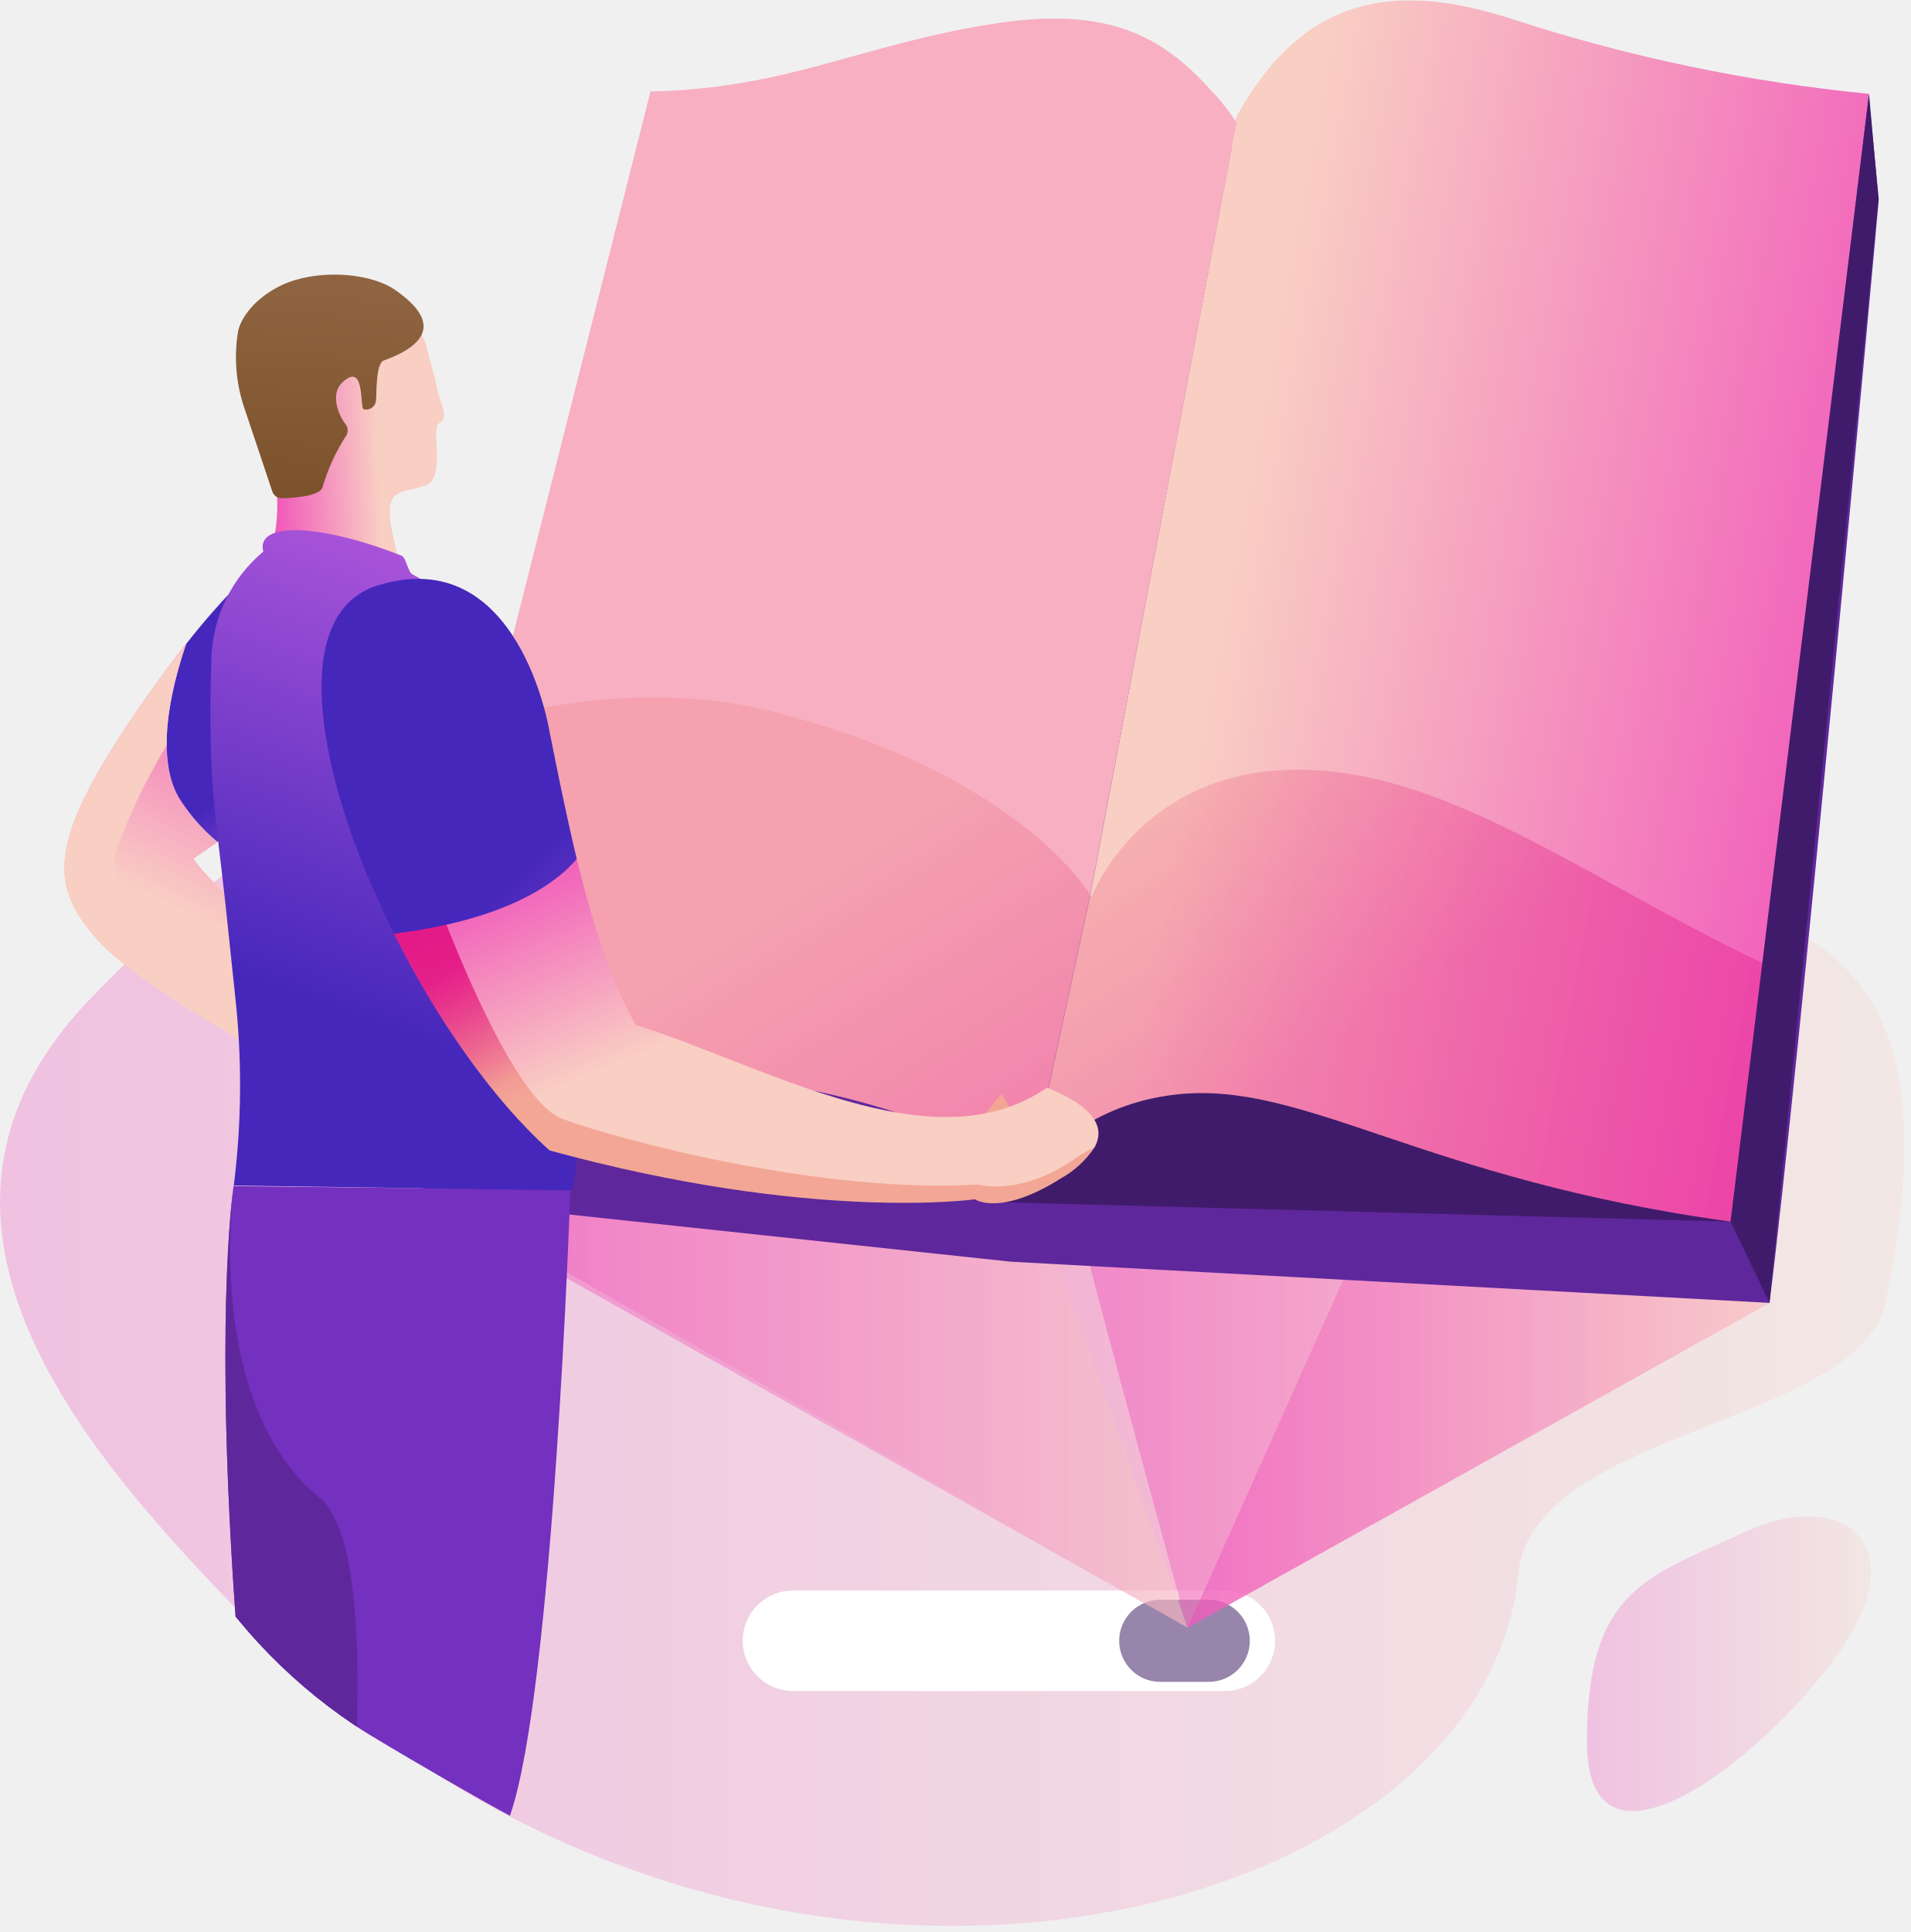
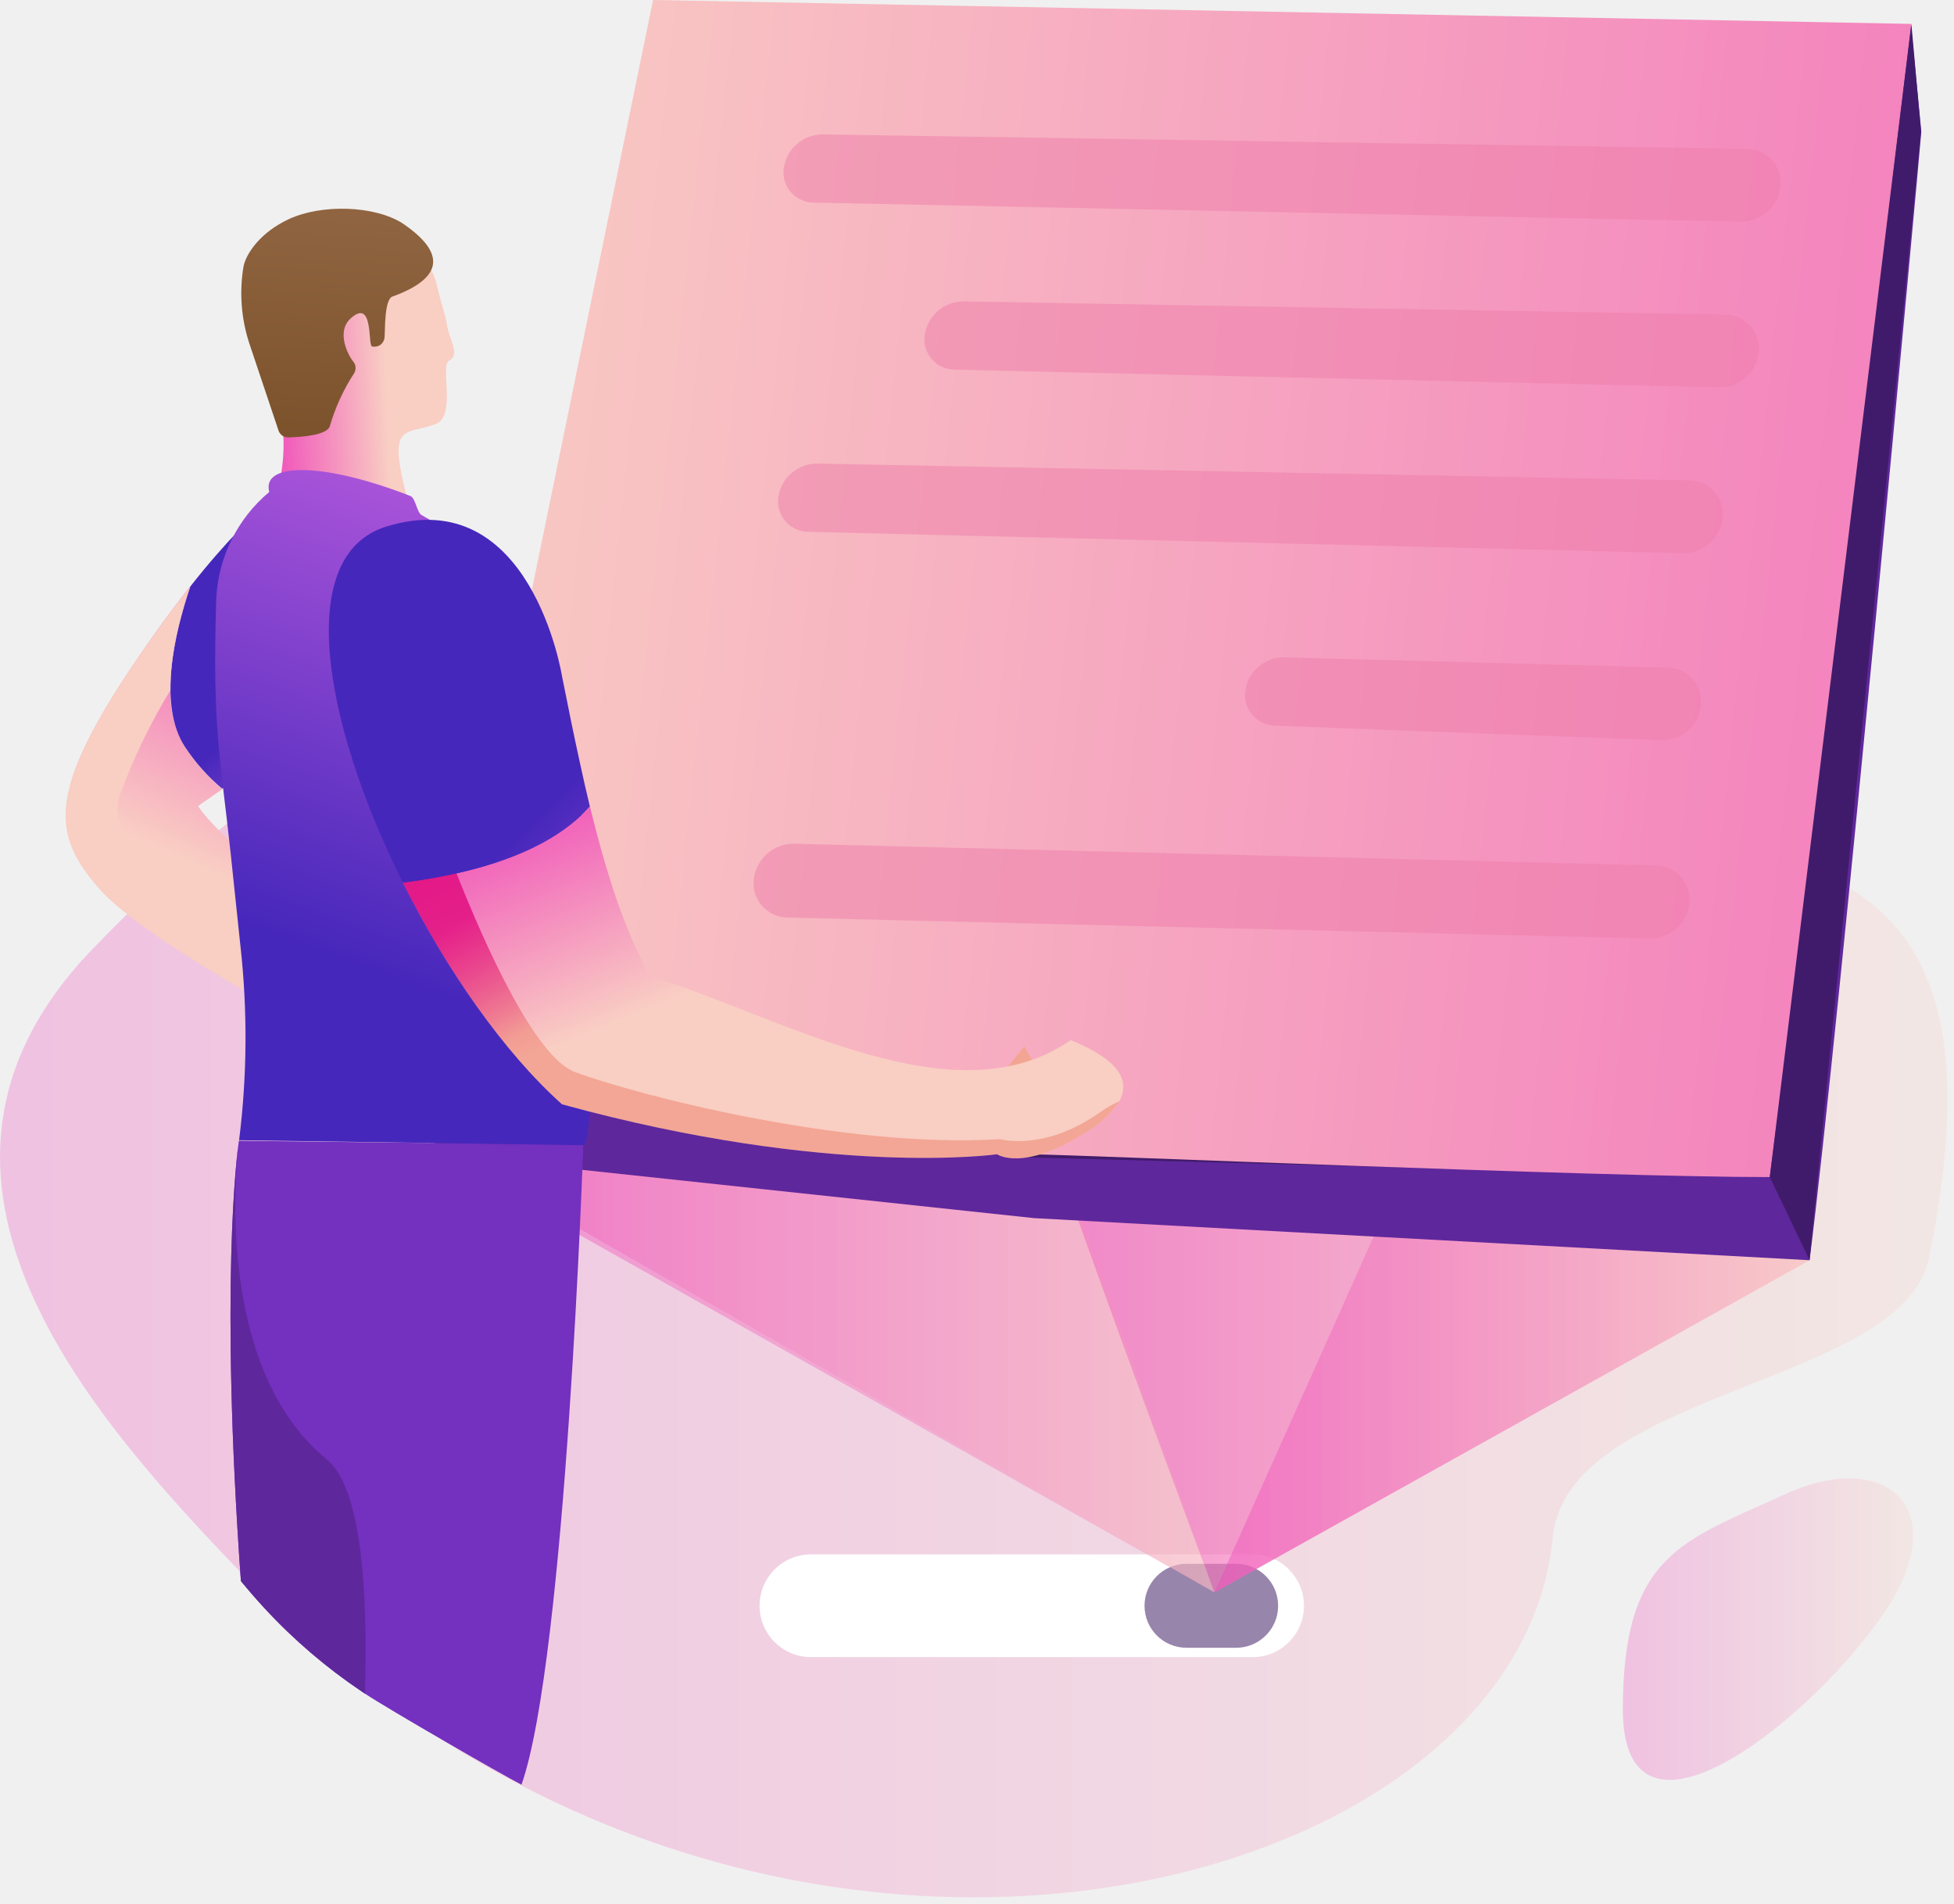
- <svg xmlns="http://www.w3.org/2000/svg" width="271px" height="274px" viewBox="0 0 271 274" version="1.1">
+ <svg xmlns="http://www.w3.org/2000/svg" width="271px" height="264px" viewBox="0 0 271 264" version="1.1">
  <defs>
    <linearGradient x1="-0.001%" y1="49.994%" x2="99.999%" y2="49.994%" id="linearGradient-1">
      <stop stop-color="#EF44B9" offset="0%" />
      <stop stop-color="#F9CEC3" offset="100%" />
    </linearGradient>
    <linearGradient x1="-0.001%" y1="49.994%" x2="99.999%" y2="49.994%" id="linearGradient-2">
      <stop stop-color="#EF44B9" offset="0%" />
      <stop stop-color="#F9CEC3" offset="100%" />
    </linearGradient>
    <linearGradient x1="6.14917106e-06%" y1="50.084%" x2="100%" y2="50.084%" id="linearGradient-3">
      <stop stop-color="#EF44B9" offset="0%" />
      <stop stop-color="#F9CEC3" offset="100%" />
    </linearGradient>
    <linearGradient x1="6.14917106e-06%" y1="50.084%" x2="100%" y2="50.084%" id="linearGradient-4">
      <stop stop-color="#EF44B9" offset="0%" />
      <stop stop-color="#F9CEC3" offset="100%" />
    </linearGradient>
    <linearGradient x1="0%" y1="50%" x2="100%" y2="50%" id="linearGradient-5">
      <stop stop-color="#EF44B9" offset="0%" />
      <stop stop-color="#F9CEC3" offset="100%" />
    </linearGradient>
    <linearGradient x1="0%" y1="50%" x2="100%" y2="50%" id="linearGradient-6">
      <stop stop-color="#EF44B9" offset="0%" />
      <stop stop-color="#F9CEC3" offset="100%" />
    </linearGradient>
    <linearGradient x1="-0.003%" y1="49.994%" x2="100%" y2="49.994%" id="linearGradient-7">
      <stop stop-color="#EF44B9" offset="0%" />
      <stop stop-color="#F9CEC3" offset="100%" />
    </linearGradient>
    <linearGradient x1="0%" y1="50%" x2="100%" y2="50%" id="linearGradient-8">
      <stop stop-color="#EF44B9" offset="0%" />
      <stop stop-color="#F9CEC3" offset="100%" />
    </linearGradient>
-     <linearGradient x1="114.669%" y1="68.758%" x2="24.373%" y2="44.21%" id="linearGradient-9">
+     <linearGradient x1="187.281%" y1="62.327%" x2="-4.402%" y2="46.195%" id="linearGradient-9">
      <stop stop-color="#EF40B9" offset="0%" />
      <stop stop-color="#F9CEC3" offset="100%" />
    </linearGradient>
-     <linearGradient x1="71.08%" y1="51.997%" x2="27.487%" y2="48.326%" id="linearGradient-10">
+     <linearGradient x1="72.387%" y1="-9.215%" x2="52.671%" y2="61.879%" id="linearGradient-10">
      <stop stop-color="#EF40B9" offset="0%" />
      <stop stop-color="#F9CEC3" offset="100%" />
    </linearGradient>
-     <linearGradient x1="70.621%" y1="63.777%" x2="27.977%" y2="38.449%" id="linearGradient-11">
+     <linearGradient x1="62.392%" y1="77.629%" x2="104.628%" y2="203.239%" id="linearGradient-11">
+       <stop stop-color="#4627BB" offset="0%" />
+       <stop stop-color="#E06CEA" offset="62%" />
+     </linearGradient>
+     <linearGradient x1="77.966%" y1="-59.537%" x2="63.634%" y2="8.538%" id="linearGradient-12">
      <stop stop-color="#EF40B9" offset="0%" />
      <stop stop-color="#F9CEC3" offset="100%" />
    </linearGradient>
-     <linearGradient x1="72.387%" y1="-9.215%" x2="52.671%" y2="61.879%" id="linearGradient-12">
+     <linearGradient x1="-12.167%" y1="54.497%" x2="60.946%" y2="49.772%" id="linearGradient-13">
      <stop stop-color="#EF40B9" offset="0%" />
      <stop stop-color="#F9CEC3" offset="100%" />
    </linearGradient>
-     <linearGradient x1="62.392%" y1="77.629%" x2="104.628%" y2="203.239%" id="linearGradient-13">
+     <linearGradient x1="44.133%" y1="134.128%" x2="68.903%" y2="-312.866%" id="linearGradient-14">
+       <stop stop-color="#754C24" offset="0%" />
+       <stop stop-color="#CF9E85" offset="100%" />
+     </linearGradient>
+     <linearGradient x1="46.231%" y1="75.267%" x2="81.972%" y2="-102.026%" id="linearGradient-15">
      <stop stop-color="#4627BB" offset="0%" />
      <stop stop-color="#E06CEA" offset="62%" />
    </linearGradient>
-     <linearGradient x1="77.966%" y1="-59.537%" x2="63.634%" y2="8.538%" id="linearGradient-14">
+     <linearGradient x1="6.193%" y1="-2.55%" x2="47.145%" y2="46.575%" id="linearGradient-16">
      <stop stop-color="#EF40B9" offset="0%" />
      <stop stop-color="#F9CEC3" offset="100%" />
    </linearGradient>
-     <linearGradient x1="-12.167%" y1="54.497%" x2="60.946%" y2="49.772%" id="linearGradient-15">
-       <stop stop-color="#EF40B9" offset="0%" />
-       <stop stop-color="#F9CEC3" offset="100%" />
-     </linearGradient>
-     <linearGradient x1="44.133%" y1="134.128%" x2="68.903%" y2="-312.866%" id="linearGradient-16">
-       <stop stop-color="#754C24" offset="0%" />
-       <stop stop-color="#CF9E85" offset="100%" />
-     </linearGradient>
-     <linearGradient x1="46.231%" y1="75.267%" x2="81.972%" y2="-102.026%" id="linearGradient-17">
+     <linearGradient x1="71.691%" y1="87.106%" x2="187.098%" y2="251.46%" id="linearGradient-17">
      <stop stop-color="#4627BB" offset="0%" />
      <stop stop-color="#E06CEA" offset="62%" />
    </linearGradient>
-     <linearGradient x1="6.193%" y1="-2.55%" x2="47.145%" y2="46.575%" id="linearGradient-18">
-       <stop stop-color="#EF40B9" offset="0%" />
-       <stop stop-color="#F9CEC3" offset="100%" />
-     </linearGradient>
-     <linearGradient x1="71.691%" y1="87.106%" x2="187.098%" y2="251.46%" id="linearGradient-19">
-       <stop stop-color="#4627BB" offset="0%" />
-       <stop stop-color="#E06CEA" offset="62%" />
-     </linearGradient>
-     <linearGradient x1="5.974%" y1="19.852%" x2="30.162%" y2="35.779%" id="linearGradient-20">
+     <linearGradient x1="5.974%" y1="19.852%" x2="30.162%" y2="35.779%" id="linearGradient-18">
      <stop stop-color="#EF40B9" offset="0%" />
      <stop stop-color="#F9CEC3" offset="100%" />
    </linearGradient>
  </defs>
  <g id="Page-1" stroke="none" stroke-width="1" fill="none" fill-rule="evenodd">
-     <g id="repayment" fill-rule="nonzero">
-       <g id="Layer_15" opacity="0.27" transform="translate(0, 97)">
+     <g id="repayment">
+       <g id="Layer_15" opacity="0.27" transform="translate(0, 87)" fill-rule="nonzero">
        <g id="Group" fill="url(#linearGradient-2)">
          <path d="M215.341,126.275 C210.417,177.75 103.295,203.857 34.267,131.991 C13.739,110.616 -17.953,76.543 12.821,44.638 C60.097,-4.38 95.75,-5.03 117.926,5.716 C204.24,47.682 285.702,-1.933 267.543,87.443 C263.932,105.189 217.304,105.658 215.341,126.275 Z" id="Shape" />
        </g>
        <g id="Group" transform="translate(224.1827, 117.398)" fill="url(#linearGradient-4)">
          <path d="M23.337,2.854 C9.246,9.338 0.9,11.072 0.891,32.655 C0.882,54.238 25.425,35.599 36.454,20.256 C47.484,4.913 37.508,-3.666 23.337,2.854 Z" id="Shape" />
        </g>
      </g>
-       <g id="Layer_7" transform="translate(105, 225)">
+       <g id="Layer_7" transform="translate(105, 215)" fill-rule="nonzero">
        <path d="M7.469,0.574 L68.721,0.574 C72.656,0.574 75.846,3.764 75.846,7.699 L75.846,7.699 C75.846,11.634 72.656,14.824 68.721,14.824 L7.469,14.824 C3.534,14.824 0.344,11.634 0.344,7.699 L0.344,7.699 C0.344,3.764 3.534,0.574 7.469,0.574 Z" id="Rectangle-path" fill="#FFFFFF" />
        <path d="M59.557,1.879 L66.439,1.879 C69.656,1.879 72.263,4.487 72.263,7.703 L72.263,7.703 C72.263,10.919 69.656,13.526 66.439,13.526 L59.557,13.526 C56.341,13.526 53.733,10.919 53.733,7.703 L53.733,7.703 C53.733,4.487 56.341,1.879 59.557,1.879 Z" id="Rectangle-path" fill="#411F66" opacity="0.546" />
      </g>
-       <g id="Layer_14" transform="translate(9, 0)">
-         <polygon id="Shape" fill="url(#linearGradient-5)" opacity="0.42" points="51.528 170.1 159.428 230.847 241.97 184.777" />
-         <path d="M83.264,12.972 C82.867,15.678 159.428,230.856 159.428,230.847 L47.432,166.708 L83.264,12.972 Z" id="Shape" fill="url(#linearGradient-6)" opacity="0.42" />
-         <path d="M139.5,154.259 C139.094,157.019 159.428,230.856 159.428,230.856 L241.97,184.786 L139.5,154.259 Z" id="Shape" fill="url(#linearGradient-7)" opacity="0.42" />
-         <path d="M256.088,13.315 C255.682,16.021 159.428,230.847 159.428,230.847 L241.97,184.777 L256.088,13.315 Z" id="Shape" fill="url(#linearGradient-8)" opacity="0.42" />
-         <path d="M241.97,184.777 L134.413,178.94 L51.564,170.091 L47.288,146.239 L71.897,117.976 L165.084,21.181 L256.024,13.423 L257.468,28.245 C257.152,32.34 246.047,152.779 241.97,184.777 Z" id="Shape" fill="#5F279C" />
-         <path d="M132.608,170.497 L236.44,173.257 C236.44,173.257 167.438,148.99 166.654,148.467 C165.869,147.944 142.595,149.541 142.595,149.541 L132.608,170.497 Z" id="Shape" fill="#411B6B" />
-         <path d="M166.464,16.373 L166.464,17.095 L145.635,126.871 L137.209,165.851 C136.905,166.131 136.622,166.432 136.361,166.753 C124.706,158.12 107.106,153.925 89.542,152.076 C74.935,150.67 60.241,150.399 45.592,151.264 L60.765,101.937 L83.264,12.972 C103.11,12.548 113.213,6.179 132.626,3.266 C149.496,0.74 156.74,6.107 163.108,13.189 C164.278,14.445 165.337,15.801 166.275,17.239 C166.329,16.914 166.392,16.644 166.464,16.373 Z" id="Shape" fill="#F7AFC1" />
-         <path d="M256.088,13.315 L241.194,136.677 L236.449,173.248 C192.706,167.24 176.099,153.257 157.966,155.206 C145.454,156.523 139.149,164.128 137.218,165.878 L145.644,126.898 L166.428,17.14 L166.428,16.418 C175.449,0.379 187.474,-3.284 206.039,2.887 C222.3,8.146 239.079,11.642 256.088,13.315 L256.088,13.315 Z" id="Shape" fill="url(#linearGradient-9)" />
-         <g id="Group" opacity="0.4" style="mix-blend-mode: multiply;" transform="translate(45.10489, 98.32867)" fill="url(#linearGradient-11)">
-           <path d="M196.089,38.348 L191.344,74.919 C147.601,68.911 130.994,54.929 112.861,56.877 C100.349,58.194 94.044,65.799 92.113,67.549 C91.809,67.829 91.526,68.131 91.265,68.451 C79.61,59.818 62.01,55.623 44.446,53.774 C29.839,52.368 15.145,52.097 0.496,52.962 L15.66,3.608 C27.767,0.559 41.993,-0.902 55.894,2.706 C88.37,11.006 99.077,26.296 100.53,28.587 C100.595,28.683 100.656,28.783 100.71,28.885 C100.71,28.885 108.64,7.659 135.982,11.24 C154.989,13.676 174.367,28.154 196.089,38.348 Z" id="Shape" />
-         </g>
-         <polyline id="Shape" fill="#F3A594" points="130.001 158.85 133.05 155.134 134.313 157.254 130.669 158.85" />
-         <path d="M39.783,155.603 C39.783,155.603 38.348,154.863 36.03,153.618 L35.822,153.51 C27.857,149.225 10.203,139.365 4.844,133.321 C-2.084,125.518 -2.625,119.393 11.655,99.041 L12.124,98.374 C14.028,95.667 15.787,93.34 17.401,91.283 C15.976,95.478 14.578,100.864 14.641,105.717 C14.546,108.51 15.263,111.271 16.707,113.664 C18.123,115.829 19.843,117.779 21.813,119.456 L18.475,121.783 C18.475,121.783 20.748,125.761 31.447,133.51 C42.146,141.26 39.783,155.603 39.783,155.603 Z" id="Shape" fill="url(#linearGradient-12)" />
-         <path d="M33.206,111.355 L28.055,114.963 L21.813,119.393 C19.847,117.735 18.128,115.807 16.707,113.664 C12.882,107.927 15.11,98.076 17.401,91.328 C18.691,89.687 19.882,88.243 21.01,86.962 C29.3,77.4 32.737,77.183 32.737,77.183 L33.206,111.355 Z" id="Shape" fill="url(#linearGradient-13)" />
-         <path d="M36.03,153.618 L35.822,153.51 C27.857,149.225 10.203,139.365 4.844,133.321 C-2.084,125.518 -2.625,119.393 11.655,99.041 L12.124,98.374 C14.028,95.667 15.787,93.34 17.401,91.283 C15.976,95.478 14.578,100.864 14.641,105.717 C11.839,110.315 9.494,115.176 7.641,120.232 C6.771,122.619 7.561,125.295 9.589,126.826 C19.738,134.521 29.769,142.802 36.03,153.618 Z" id="Shape" fill="url(#linearGradient-14)" />
-         <path d="M71.897,168.773 C71.897,168.773 69.507,239.85 63.327,257.513 C60.675,256.16 44.897,247.076 41.605,244.883 L41.127,244.559 C36.243,241.275 31.757,237.437 27.758,233.12 C26.603,231.875 25.493,230.585 24.411,229.277 C21.497,188.43 23.851,170.154 24.122,168.259 L24.122,168.259 C24.117,168.245 24.117,168.229 24.122,168.214 L24.122,168.214 L71.897,168.773 Z" id="Shape" fill="#7430BF" />
-         <path d="M53.278,60.017 C51.997,60.666 54.324,67.72 51.42,68.812 C47.721,70.201 45.24,68.812 46.711,75.875 C46.927,76.958 47.243,78.23 47.613,79.745 C42.11,78.961 29.787,76.805 29.787,76.805 C30.194,74.878 30.373,72.91 30.32,70.941 C30.094,67.026 28.741,61.541 30.157,55.795 C30.33,55.089 30.541,54.394 30.789,53.711 C33.495,46.233 38.005,44.013 43.364,43.499 C47.208,43.142 50.719,45.695 51.564,49.462 C52.051,51.645 52.827,53.792 52.971,54.956 C53.278,57.085 54.884,59.223 53.278,60.017 Z" id="Shape" fill="url(#linearGradient-15)" />
-         <path d="M24.772,46.963 C25.114,45.24 27.027,42.254 31.086,40.378 C35.651,38.276 42.904,38.502 46.801,40.955 C52.89,45.069 52.511,48.56 45.421,51.131 C44.275,51.546 44.428,55.885 44.329,56.832 C44.287,57.237 44.07,57.604 43.736,57.836 C43.401,58.068 42.982,58.143 42.588,58.041 C41.993,57.897 42.832,51.239 39.62,54.171 C37.563,56.056 39.331,59.349 39.999,60.152 C40.386,60.624 40.423,61.292 40.089,61.803 C38.627,64.05 37.503,66.5 36.751,69.074 C36.409,70.364 32.809,70.616 30.996,70.661 C30.399,70.681 29.855,70.318 29.643,69.759 L25.574,57.617 C24.45,54.183 24.174,50.527 24.772,46.963 L24.772,46.963 Z" id="Shape" fill="url(#linearGradient-16)" />
-         <path d="M73.16,149.748 C73.16,151.219 73.16,152.581 73.16,153.826 C72.998,169.423 71.915,168.828 71.915,168.828 L24.158,168.133 C25.278,159.229 25.345,150.224 24.357,141.305 C23.815,136.109 23.364,131.806 22.976,128.206 C21.524,114.819 20.433,110.841 20.992,93.024 C21.267,87.282 23.933,81.917 28.344,78.23 C27.216,73.99 36.21,74.198 47.937,78.798 C48.623,79.069 48.84,81.144 49.489,81.441 C52.362,83.055 55.08,84.93 57.608,87.043 C69.579,99.303 73.16,121.937 73.16,149.748 Z" id="Shape" fill="url(#linearGradient-17)" />
-         <path d="M146.23,162.738 C145.013,164.552 143.384,166.051 141.476,167.114 C132.825,172.58 129.28,170.082 129.28,170.082 C129.28,170.082 106.204,173.374 68.947,163.153 C60.828,155.883 52.872,144.426 46.873,132.401 C49.579,132.058 52.069,131.634 54.315,131.129 C64.238,128.901 69.768,125.283 72.808,121.837 C75.208,131.508 77.517,138.761 81.144,145.355 C99.664,151.128 123.344,165.463 139.5,154.25 C146.338,157.037 147.773,159.951 146.23,162.738 Z" id="Shape" fill="url(#linearGradient-18)" />
-         <path d="M72.808,121.837 C69.083,126.059 61.64,130.543 46.873,132.401 C46.72,132.112 46.575,131.815 46.431,131.499 C35.894,110.056 31.772,87.016 44.546,83.038 C64.662,76.778 68.947,103.786 68.947,103.786 C69.849,108.36 70.67,112.347 71.446,115.865 C71.915,118.049 72.366,120.024 72.808,121.837 Z" id="Shape" fill="url(#linearGradient-19)" />
-         <path d="M146.23,162.738 C145.013,164.552 143.384,166.051 141.476,167.114 C132.825,172.58 129.28,170.082 129.28,170.082 C129.28,170.082 106.204,173.374 68.947,163.153 C60.828,155.883 52.872,144.426 46.873,132.401 C49.579,132.058 52.069,131.634 54.315,131.129 C58.294,141.169 65.204,156.595 70.724,158.67 C79.006,161.773 107.972,169.36 129.704,167.98 C129.704,167.98 135.757,169.784 143.596,164.236 C144.42,163.648 145.303,163.146 146.23,162.738 Z" id="Shape" fill="url(#linearGradient-20)" style="mix-blend-mode: multiply;" />
-         <path d="M41.605,244.883 L41.127,244.559 C36.243,241.275 31.757,237.437 27.758,233.12 C26.603,231.875 25.493,230.585 24.411,229.277 C21.497,188.43 23.851,170.154 24.122,168.259 C23.806,170.713 20.514,199.535 36.337,212.417 C41.298,216.449 42.02,231.587 41.605,244.883 Z" id="Shape" fill="#5F279C" />
-         <polygon id="Shape" fill="#411B6B" points="236.449 173.248 241.97 184.777 257.423 28.245 256.088 13.315" />
+       <g id="Layer_14" transform="translate(9, 0)" fill-rule="nonzero">
+         <polygon id="Shape" fill="url(#linearGradient-5)" opacity="0.42" points="51.528 160.1 159.428 220.847 241.97 174.777" />
+         <path d="M83.264,2.972 C82.867,5.678 159.428,220.856 159.428,220.847 L47.432,156.708 L83.264,2.972 Z" id="Shape" fill="url(#linearGradient-6)" opacity="0.42" />
+         <path d="M132.608,145.134 C132.202,147.894 159.428,220.856 159.428,220.856 L241.97,174.786 L132.608,145.134 Z" id="Shape" fill="url(#linearGradient-7)" opacity="0.42" />
+         <path d="M256.088,3.315 C255.682,6.021 159.428,220.847 159.428,220.847 L241.97,174.777 L256.088,3.315 Z" id="Shape" fill="url(#linearGradient-8)" opacity="0.42" />
+         <path d="M241.97,174.777 L134.413,168.94 L51.564,160.091 L47.288,136.239 L71.897,107.976 L165.084,11.181 L256.024,3.423 L257.468,18.245 C257.152,22.34 246.047,142.779 241.97,174.777 Z" id="Shape" fill="#5F279C" />
+         <path d="M132.608,160.497 L236.44,163.257 C236.44,163.257 167.438,138.99 166.654,138.467 C165.869,137.944 142.595,139.541 142.595,139.541 L132.608,160.497 Z" id="Shape" fill="#411B6B" />
+         <path d="M241.194,126.677 L236.449,163.248 C212.804,163.248 139.494,160.1 134.313,160.1 L54.706,130.767 L81.574,0 L256.088,3.315 L241.194,126.677 Z" id="Shape" fill="url(#linearGradient-9)" />
+         <polyline id="Shape" fill="#F3A594" points="130.001 148.85 133.05 145.134 134.313 147.254 130.669 148.85" />
+         <path d="M39.783,145.603 C39.783,145.603 38.348,144.863 36.03,143.618 L35.822,143.51 C27.857,139.225 10.203,129.365 4.844,123.321 C-2.084,115.518 -2.625,109.393 11.655,89.041 L12.124,88.374 C14.028,85.667 15.787,83.34 17.401,81.283 C15.976,85.478 14.578,90.864 14.641,95.717 C14.546,98.51 15.263,101.271 16.707,103.664 C18.123,105.829 19.843,107.779 21.813,109.456 L18.475,111.783 C18.475,111.783 20.748,115.761 31.447,123.51 C42.146,131.26 39.783,145.603 39.783,145.603 Z" id="Shape" fill="url(#linearGradient-10)" />
+         <path d="M33.206,101.355 L28.055,104.963 L21.813,109.393 C19.847,107.735 18.128,105.807 16.707,103.664 C12.882,97.927 15.11,88.076 17.401,81.328 C18.691,79.687 19.882,78.243 21.01,76.962 C29.3,67.4 32.737,67.183 32.737,67.183 L33.206,101.355 Z" id="Shape" fill="url(#linearGradient-11)" />
+         <path d="M36.03,143.618 L35.822,143.51 C27.857,139.225 10.203,129.365 4.844,123.321 C-2.084,115.518 -2.625,109.393 11.655,89.041 L12.124,88.374 C14.028,85.667 15.787,83.34 17.401,81.283 C15.976,85.478 14.578,90.864 14.641,95.717 C11.839,100.315 9.494,105.176 7.641,110.232 C6.771,112.619 7.561,115.295 9.589,116.826 C19.738,124.521 29.769,132.802 36.03,143.618 Z" id="Shape" fill="url(#linearGradient-12)" />
+         <path d="M71.897,158.773 C71.897,158.773 69.507,229.85 63.327,247.513 C60.675,246.16 44.897,237.076 41.605,234.883 L41.127,234.559 C36.243,231.275 31.757,227.437 27.758,223.12 C26.603,221.875 25.493,220.585 24.411,219.277 C21.497,178.43 23.851,160.154 24.122,158.259 L24.122,158.259 C24.117,158.245 24.117,158.229 24.122,158.214 L24.122,158.214 L71.897,158.773 Z" id="Shape" fill="#7430BF" />
+         <path d="M53.278,50.017 C51.997,50.666 54.324,57.72 51.42,58.812 C47.721,60.201 45.24,58.812 46.711,65.875 C46.927,66.958 47.243,68.23 47.613,69.745 C42.11,68.961 29.787,66.805 29.787,66.805 C30.194,64.878 30.373,62.91 30.32,60.941 C30.094,57.026 28.741,51.541 30.157,45.795 C30.33,45.089 30.541,44.394 30.789,43.711 C33.495,36.233 38.005,34.013 43.364,33.499 C47.208,33.142 50.719,35.695 51.564,39.462 C52.051,41.645 52.827,43.792 52.971,44.956 C53.278,47.085 54.884,49.223 53.278,50.017 Z" id="Shape" fill="url(#linearGradient-13)" />
+         <path d="M24.772,36.963 C25.114,35.24 27.027,32.254 31.086,30.378 C35.651,28.276 42.904,28.502 46.801,30.955 C52.89,35.069 52.511,38.56 45.421,41.131 C44.275,41.546 44.428,45.885 44.329,46.832 C44.287,47.237 44.07,47.604 43.736,47.836 C43.401,48.068 42.982,48.143 42.588,48.041 C41.993,47.897 42.832,41.239 39.62,44.171 C37.563,46.056 39.331,49.349 39.999,50.152 C40.386,50.624 40.423,51.292 40.089,51.803 C38.627,54.05 37.503,56.5 36.751,59.074 C36.409,60.364 32.809,60.616 30.996,60.661 C30.399,60.681 29.855,60.318 29.643,59.759 L25.574,47.617 C24.45,44.183 24.174,40.527 24.772,36.963 L24.772,36.963 Z" id="Shape" fill="url(#linearGradient-14)" />
+         <path d="M73.16,139.748 C73.16,141.219 73.16,142.581 73.16,143.826 C72.998,159.423 71.915,158.828 71.915,158.828 L24.158,158.133 C25.278,149.229 25.345,140.224 24.357,131.305 C23.815,126.109 23.364,121.806 22.976,118.206 C21.524,104.819 20.433,100.841 20.992,83.024 C21.267,77.282 23.933,71.917 28.344,68.23 C27.216,63.99 36.21,64.198 47.937,68.798 C48.623,69.069 48.84,71.144 49.489,71.441 C52.362,73.055 55.08,74.93 57.608,77.043 C69.579,89.303 73.16,111.937 73.16,139.748 Z" id="Shape" fill="url(#linearGradient-15)" />
+         <path d="M146.23,152.738 C145.013,154.552 143.384,156.051 141.476,157.114 C132.825,162.58 129.28,160.082 129.28,160.082 C129.28,160.082 106.204,163.374 68.947,153.153 C60.828,145.883 52.872,134.426 46.873,122.401 C49.579,122.058 52.069,121.634 54.315,121.129 C64.238,118.901 69.768,115.283 72.808,111.837 C75.208,121.508 77.517,128.761 81.144,135.355 C99.664,141.128 123.344,155.463 139.5,144.25 C146.338,147.037 147.773,149.951 146.23,152.738 Z" id="Shape" fill="url(#linearGradient-16)" />
+         <path d="M72.808,111.837 C69.083,116.059 61.64,120.543 46.873,122.401 C46.72,122.112 46.575,121.815 46.431,121.499 C35.894,100.056 31.772,77.016 44.546,73.038 C64.662,66.778 68.947,93.786 68.947,93.786 C69.849,98.36 70.67,102.347 71.446,105.865 C71.915,108.049 72.366,110.024 72.808,111.837 Z" id="Shape" fill="url(#linearGradient-17)" />
+         <path d="M146.23,152.738 C145.013,154.552 143.384,156.051 141.476,157.114 C132.825,162.58 129.28,160.082 129.28,160.082 C129.28,160.082 106.204,163.374 68.947,153.153 C60.828,145.883 52.872,134.426 46.873,122.401 C49.579,122.058 52.069,121.634 54.315,121.129 C58.294,131.169 65.204,146.595 70.724,148.67 C79.006,151.773 107.972,159.36 129.704,157.98 C129.704,157.98 135.757,159.784 143.596,154.236 C144.42,153.648 145.303,153.146 146.23,152.738 Z" id="Shape" fill="url(#linearGradient-18)" style="mix-blend-mode: multiply;" />
+         <path d="M41.605,234.883 L41.127,234.559 C36.243,231.275 31.757,227.437 27.758,223.12 C26.603,221.875 25.493,220.585 24.411,219.277 C21.497,178.43 23.851,160.154 24.122,158.259 C23.806,160.713 20.514,189.535 36.337,202.417 C41.298,206.449 42.02,221.587 41.605,234.883 Z" id="Shape" fill="#5F279C" />
+         <polygon id="Shape" fill="#411B6B" points="236.449 163.248 241.97 174.777 257.423 18.245 256.088 3.315" />
      </g>
+       <path d="M114.195,18.636 L242.318,20.638 C244.916,20.678 246.989,22.817 246.948,25.414 C246.946,25.538 246.94,25.661 246.928,25.784 L246.928,25.784 C246.658,28.64 244.229,30.805 241.361,30.746 L112.772,28.098 C110.456,28.051 108.618,26.135 108.666,23.82 C108.669,23.639 108.685,23.459 108.712,23.281 L108.712,23.281 C109.119,20.578 111.462,18.593 114.195,18.636 Z" id="Rectangle" fill="#EE7EA9" opacity="0.503" />
+       <path d="M133.741,41.8 L239.318,43.629 C241.92,43.674 243.993,45.82 243.948,48.422 C243.946,48.543 243.939,48.663 243.928,48.784 L243.928,48.784 C243.658,51.638 241.228,53.799 238.361,53.732 L132.317,51.266 C129.996,51.212 128.158,49.287 128.212,46.965 C128.216,46.788 128.231,46.611 128.258,46.436 L128.258,46.436 C128.665,43.735 131.01,41.752 133.741,41.8 Z" id="Rectangle" fill="#EE7EA9" opacity="0.503" />
+       <path d="M113.436,64.292 L234.319,66.619 C236.926,66.669 238.998,68.823 238.948,71.43 C238.946,71.548 238.939,71.666 238.928,71.784 L238.928,71.784 C238.658,74.637 236.227,76.796 233.361,76.726 L112.013,73.755 C109.688,73.698 107.85,71.768 107.907,69.444 C107.912,69.268 107.927,69.093 107.953,68.919 L107.953,68.919 C108.36,66.219 110.706,64.239 113.436,64.292 Z" id="Rectangle" fill="#EE7EA9" opacity="0.503" />
+       <path d="M178.198,91.16 L231.32,92.581 C233.946,92.651 236.018,94.837 235.947,97.463 C235.944,97.57 235.938,97.677 235.928,97.784 L235.928,97.784 C235.659,100.627 233.217,102.767 230.363,102.66 L176.773,100.649 C174.419,100.561 172.583,98.581 172.671,96.227 C172.677,96.068 172.692,95.909 172.716,95.751 L172.716,95.751 C173.122,93.056 175.474,91.087 178.198,91.16 Z" id="Rectangle" fill="#EE7EA9" opacity="0.503" />
+       <path d="M110.206,117.012 L229.712,120.028 C232.334,120.094 234.406,122.273 234.34,124.896 C234.337,125.005 234.331,125.114 234.32,125.223 L234.32,125.223 C234.051,128.077 231.619,130.235 228.754,130.166 L109.149,127.254 C106.52,127.19 104.441,125.007 104.505,122.378 C104.508,122.254 104.516,122.13 104.529,122.006 L104.529,122.006 C104.827,119.114 107.3,116.939 110.206,117.012 Z" id="Rectangle" fill="#EE7EA9" opacity="0.503" />
    </g>
  </g>
</svg>
